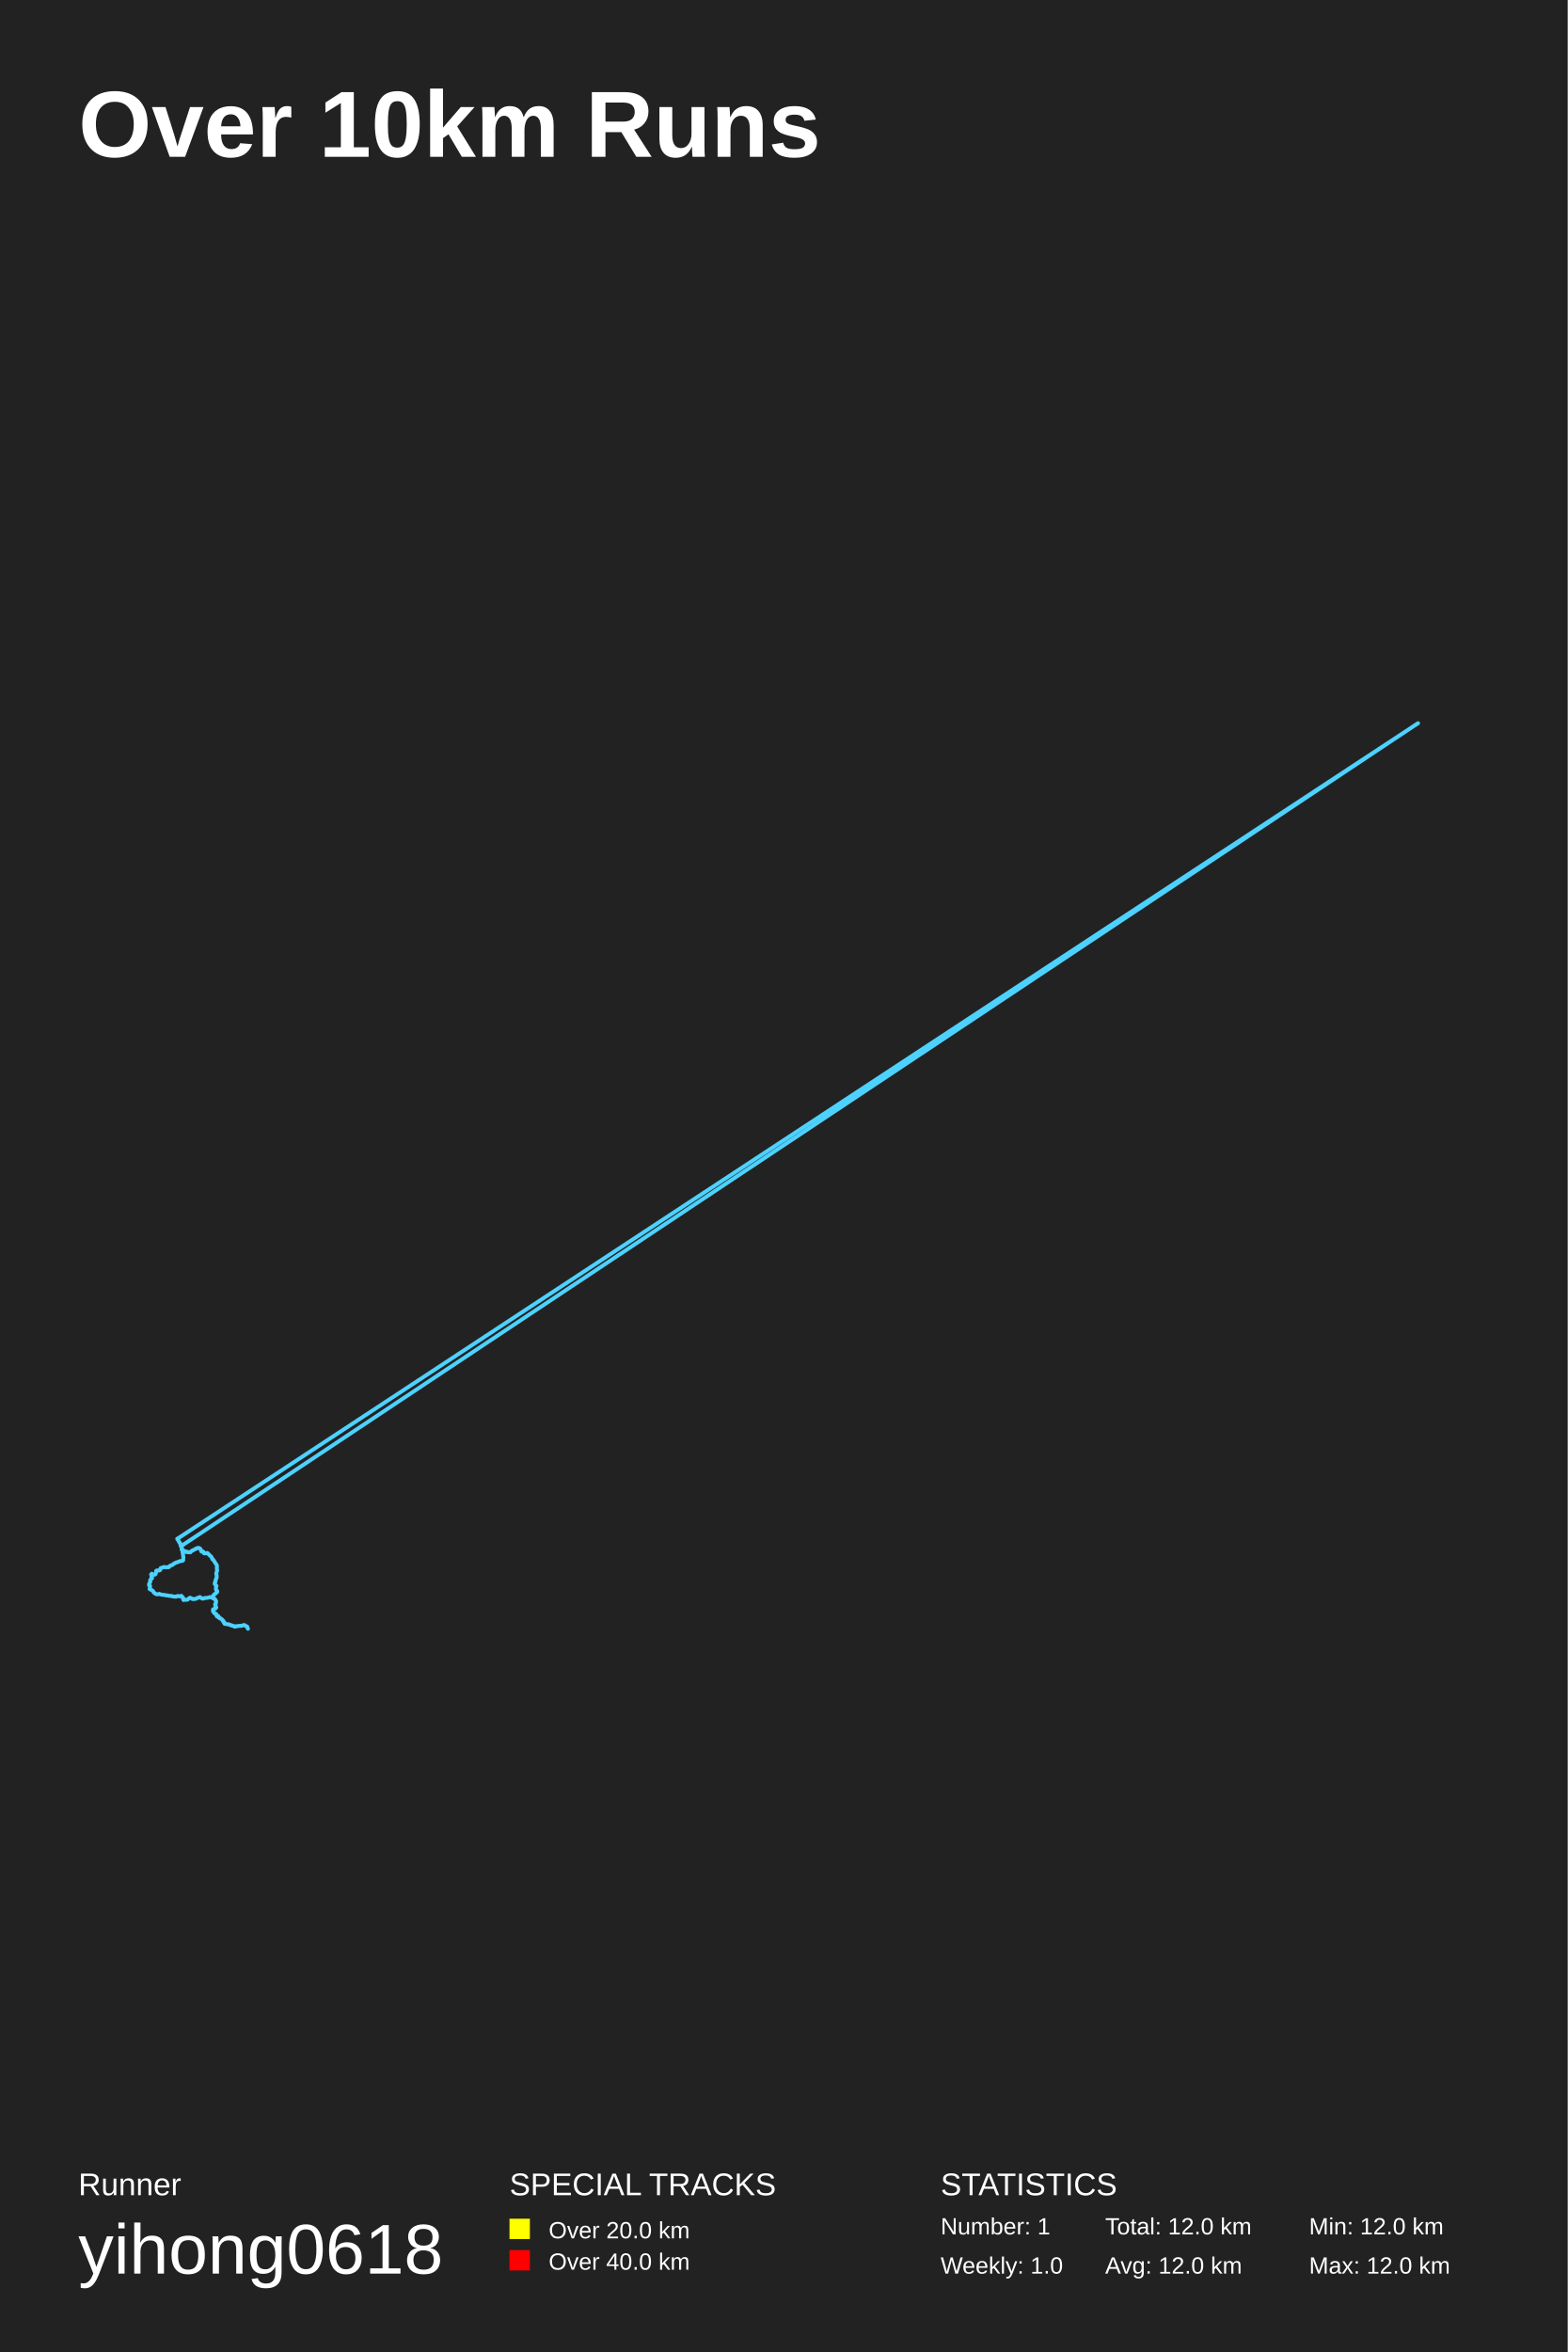
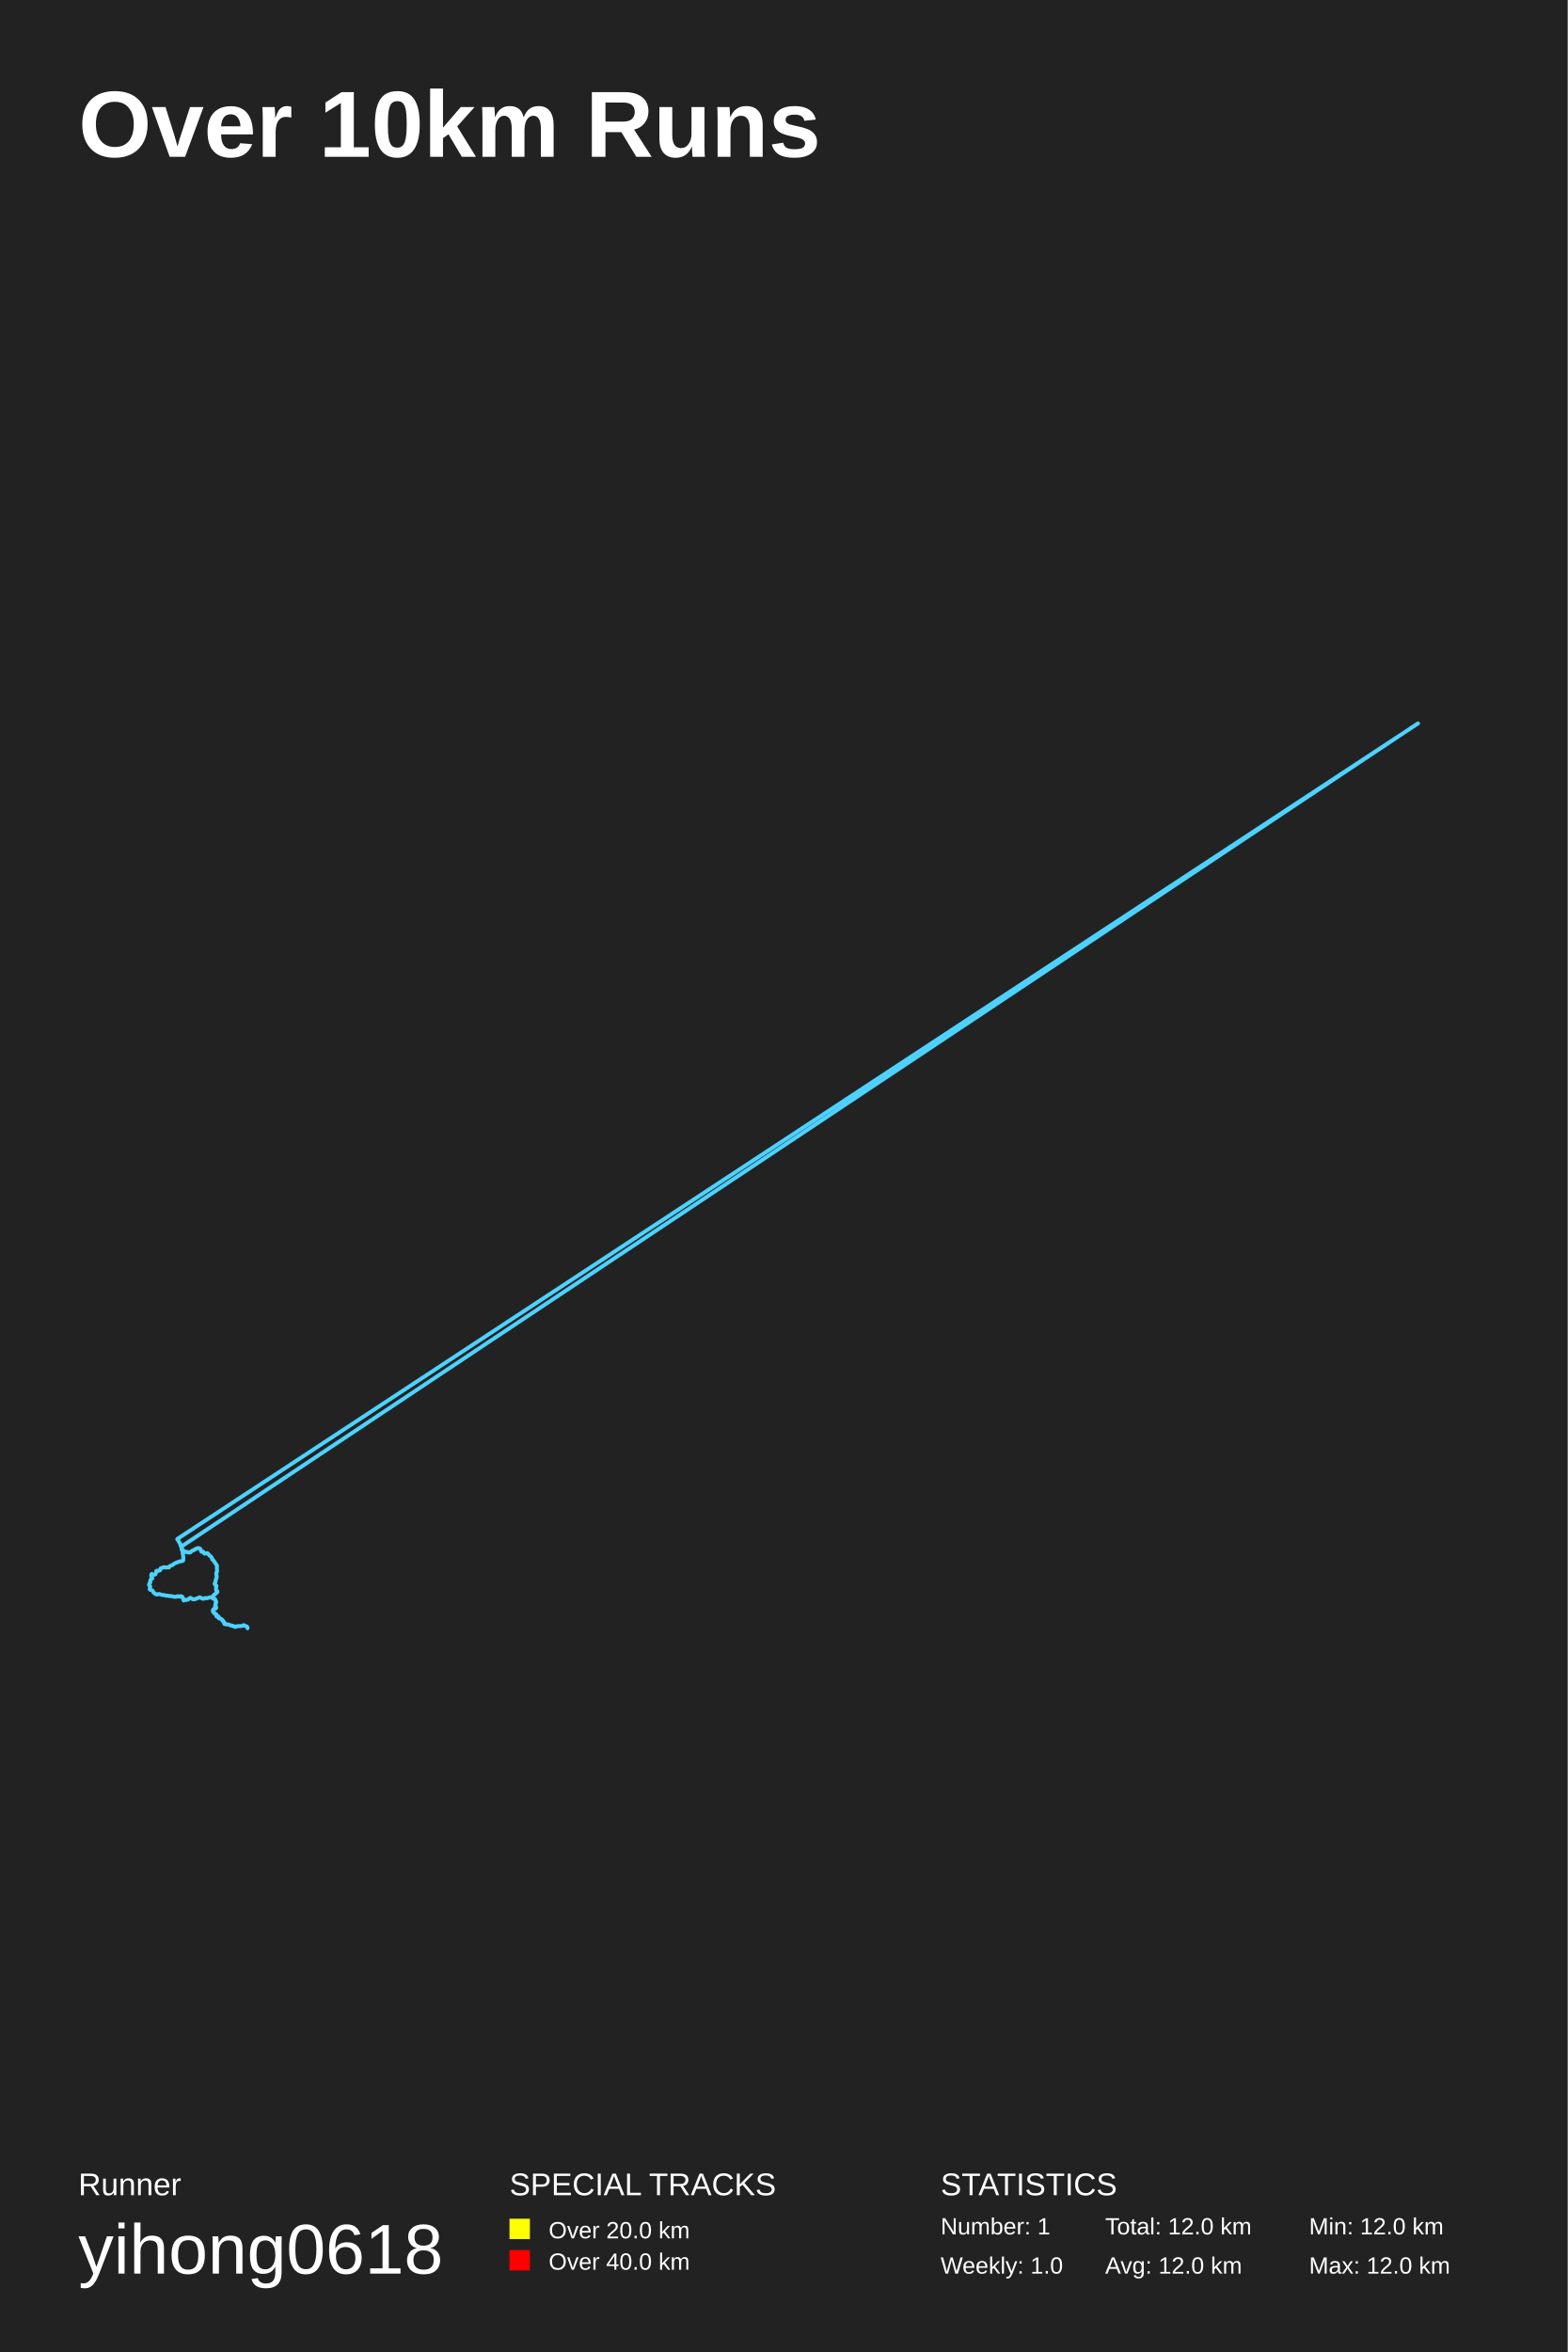
<svg xmlns="http://www.w3.org/2000/svg" baseProfile="full" height="300mm" version="1.1" viewBox="0,0,200,300" width="200mm">
  <defs />
  <rect fill="#222222" height="300" width="200" x="0" y="0" />
  <text fill="#FFFFFF" style="font-size:12px; font-family:Arial; font-weight:bold;" x="10" y="20">Over 10km Runs</text>
  <text fill="#FFFFFF" style="font-size:4px; font-family:Arial" x="10" y="280">Runner</text>
  <text fill="#FFFFFF" style="font-size:9px; font-family:Arial" x="10" y="290">yihong0618</text>
  <text fill="#FFFFFF" style="font-size:4px; font-family:Arial" x="65" y="280">SPECIAL TRACKS</text>
  <rect fill="yellow" height="2.6" width="2.6" x="65" y="283" />
  <text fill="#FFFFFF" style="font-size:3px; font-family:Arial" x="70" y="285.5">Over 20.0 km</text>
  <rect fill="red" height="2.6" width="2.6" x="65" y="287" />
  <text fill="#FFFFFF" style="font-size:3px; font-family:Arial" x="70" y="289.5">Over 40.0 km</text>
  <text fill="#FFFFFF" style="font-size:4px; font-family:Arial" x="120" y="280">STATISTICS</text>
  <text fill="#FFFFFF" style="font-size:3px; font-family:Arial" x="120" y="285">Number: 1</text>
  <text fill="#FFFFFF" style="font-size:3px; font-family:Arial" x="120" y="290">Weekly: 1.0</text>
  <text fill="#FFFFFF" style="font-size:3px; font-family:Arial" x="141" y="285">Total: 12.0 km</text>
  <text fill="#FFFFFF" style="font-size:3px; font-family:Arial" x="141" y="290">Avg: 12.0 km</text>
  <text fill="#FFFFFF" style="font-size:3px; font-family:Arial" x="167" y="285">Min: 12.0 km</text>
  <text fill="#FFFFFF" style="font-size:3px; font-family:Arial" x="167" y="290">Max: 12.0 km</text>
-   <polyline fill="none" opacity="1" points="30.127,207.414 30.003,207.483 29.88,207.456 29.728,207.383 29.614,207.351 29.476,207.325 29.352,207.256 29.205,207.214 29.077,207.161 28.953,207.167 28.74,207.135 28.649,207.114 28.564,206.94 28.526,206.882 28.417,206.74 28.369,206.645 28.264,206.519 28.222,206.482 28.098,206.445 28.003,206.392 27.889,206.324 27.87,206.224 27.794,206.15 27.666,206.171 27.614,206.018 27.599,205.882 27.49,205.86 27.367,205.797 27.305,205.681 27.205,205.592 27.157,205.439 27.186,205.271 27.367,205.207 27.504,205.149 27.552,204.981 27.485,204.902 27.471,204.76 27.443,204.612 27.533,204.491 27.561,204.343 27.542,204.212 27.49,204.08 27.4,203.948 27.281,203.875 27.229,203.88 27.257,203.88 27.234,203.885 27.224,203.89 27.224,203.88 27.21,203.89 27.214,203.896 27.214,203.89 27.134,203.78 27.134,203.659 27.167,203.569 27.243,203.464 27.333,203.39 27.395,203.322 27.519,203.237 27.628,203.127 27.704,203.063 27.718,202.963 27.633,202.879 27.566,202.774 27.538,202.632 27.566,202.526 27.566,202.426 27.614,202.279 27.514,202.189 27.481,202.142 27.4,202.047 27.409,201.857 27.485,201.778 27.495,201.647 27.509,201.483 27.604,201.352 27.628,201.22 27.647,201.104 27.633,200.988 27.628,200.862 27.595,200.783 27.595,200.651 27.652,200.477 27.699,200.356 27.694,200.235 27.661,200.103 27.671,199.956 27.675,199.782 27.666,199.655 27.172,198.902 27.091,198.876 27.067,198.797 27.024,198.712 27.005,198.676 26.982,198.591 26.929,198.539 26.868,198.475 26.792,198.428 26.754,198.391 26.687,198.307 26.587,198.217 26.507,198.122 26.435,198.08 26.34,198.107 26.236,198.128 26.141,198.143 26.022,198.112 25.989,198.006 25.951,197.933 25.856,197.891 25.742,197.922 25.708,197.859 25.699,197.838 25.713,197.848 25.699,197.854 25.68,197.875 25.675,197.875 25.685,197.891 25.68,197.864 25.699,197.854 25.699,197.843 25.628,197.738 25.623,197.675 25.571,197.569 25.542,197.543 25.509,197.511 25.438,197.464 25.352,197.469 25.29,197.427 25.257,197.443 25.233,197.438 25.143,197.474 25.086,197.517 25.029,197.506 24.967,197.548 24.882,197.596 24.825,197.648 24.772,197.669 24.72,197.701 24.654,197.711 24.563,197.775 24.464,197.801 24.373,197.901 24.288,198.001 24.188,198.001 24.122,197.985 24.008,197.991 23.941,197.991 23.965,197.964 23.965,197.98 23.97,197.98 23.913,197.975 23.851,197.917 23.794,197.912 23.713,197.964 23.661,197.885 23.561,197.933 23.485,197.843 23.428,197.764 23.361,197.727 23.347,197.733 23.319,197.68 23.257,197.611 23.19,197.632 23.195,197.617 23.181,197.585 23.181,197.506 23.2,197.427 23.167,197.369 23.114,197.29 23.091,197.232 23.048,197.174 23.029,197.074 23.005,196.969 22.967,196.811 22.891,196.732 22.839,196.679 22.81,196.616 22.768,196.505 22.696,196.416 22.682,196.337 22.663,196.331 22.625,196.337 22.649,196.337 22.635,196.326 22.644,196.326 22.644,196.326 22.673,196.315 22.701,196.252 22.692,196.273 22.611,196.263 22.625,196.279 22.616,196.289 22.625,196.279 22.625,196.273 22.63,196.268 22.63,196.263 22.639,196.268 180.91,92.249 180.815,92.307 180.815,92.307 180.815,92.307 180.815,92.307 180.724,92.365 23.095,197.222 23.143,197.348 23.186,197.432 23.171,197.553 23.19,197.68 23.247,197.764 23.295,197.875 23.295,198.028 23.323,198.143 23.347,198.338 23.376,198.491 23.395,198.607 23.38,198.781 23.371,198.918 23.371,199.007 23.252,199.092 23.057,199.113 22.929,199.139 22.801,199.186 22.658,199.255 22.52,199.292 22.392,199.329 22.307,199.397 22.188,199.445 22.093,199.508 22.05,199.566 22.05,199.566 22.026,199.576 21.969,199.629 21.879,199.65 21.756,199.676 21.665,199.74 21.618,199.782 21.57,199.877 21.475,199.908 21.385,199.877 21.261,199.903 21.162,199.919 21.057,199.903 20.962,199.866 20.858,199.887 20.791,199.903 20.71,199.95 20.611,199.982 20.506,200.008 20.459,200.082 20.425,200.182 20.44,200.256 20.368,200.282 20.34,200.309 20.283,200.314 20.178,200.33 20.088,200.303 19.964,200.335 19.912,200.366 19.931,200.414 19.922,200.509 19.907,200.546 19.903,200.598 19.888,200.651 19.865,200.746 19.774,200.841 19.665,200.819 19.594,200.841 19.508,200.904 19.428,200.893 19.404,200.841 19.371,200.851 19.342,200.798 19.314,200.793 19.356,200.725 19.38,200.73 19.333,200.783 19.276,200.819 19.333,200.962 19.323,201.151 19.413,201.267 19.352,201.357 19.238,201.436 19.147,201.594 19.176,201.757 19.086,201.91 19.01,202.068 19.033,202.252 19.147,202.294 19.128,202.389 19.138,202.505 19.081,202.684 19.195,202.737 19.314,202.811 19.451,202.874 19.565,203.011 19.637,203.142 19.812,203.274 19.988,203.348 20.14,203.353 20.34,203.295 20.492,203.38 20.682,203.406 20.877,203.437 21.01,203.443 21.138,203.474 21.261,203.495 21.409,203.506 21.537,203.543 21.694,203.559 21.846,203.559 21.974,203.601 22.131,203.638 22.283,203.648 22.463,203.653 22.62,203.585 22.734,203.564 22.891,203.622 23.029,203.606 23.129,203.543 23.224,203.648 23.357,203.796 23.352,203.969 23.423,204.091 23.513,204.022 23.727,204.059 23.922,204.033 24.084,203.89 24.226,203.79 24.411,203.859 24.54,203.954 24.772,203.959 24.92,203.943 25.072,203.885 25.224,203.801 25.395,203.754 25.499,203.706 25.632,203.79 25.765,203.896 25.913,203.912 26.027,203.859 26.165,203.817 26.34,203.817 26.497,203.801 26.64,203.754 26.749,203.722 26.877,203.722 27.034,203.79 27.181,203.822 27.286,203.854 27.414,203.938 27.481,204.101 27.58,204.228 27.557,204.396 27.523,204.549 27.504,204.728 27.481,204.891 27.595,205.023 27.504,205.16 27.352,205.202 27.238,205.339 27.2,205.497 27.305,205.639 27.381,205.787 27.576,205.86 27.652,205.997 27.675,206.134 27.865,206.14 27.913,206.287 28.055,206.387 28.236,206.487 28.359,206.603 28.478,206.73 28.573,206.877 28.668,207.009 28.797,207.14 28.987,207.167 29.181,207.188 29.329,207.246 29.519,207.304 29.657,207.356 29.832,207.409 29.98,207.488 30.132,207.435 30.284,207.42 30.469,207.383 30.645,207.377 30.783,207.383 30.93,207.33 31.053,207.288 31.186,207.277 31.305,207.377 31.443,207.414 31.547,207.493 31.566,207.625 31.633,207.751" stroke="#4DD2FF" stroke-dasharray="none" stroke-linecap="round" stroke-linejoin="round" stroke-width="0.5" />
+   <polyline fill="none" opacity="1" points="30.094,207.475 29.965,207.506 29.847,207.433 29.685,207.396 29.59,207.359 29.424,207.343 29.314,207.264 29.177,207.222 29.029,207.185 28.915,207.206 28.626,207.138 28.635,207.09 28.573,206.943 28.502,206.885 28.431,206.722 28.326,206.653 28.25,206.527 28.188,206.49 28.074,206.448 27.937,206.427 27.842,206.316 27.884,206.216 27.761,206.19 27.618,206.179 27.623,205.995 27.566,205.895 27.452,205.874 27.343,205.784 27.276,205.679 27.167,205.579 27.153,205.421 27.234,205.247 27.395,205.226 27.542,205.115 27.557,204.978 27.438,204.894 27.476,204.752 27.476,204.599 27.542,204.467 27.571,204.33 27.495,204.209 27.481,204.051 27.376,203.951 27.214,203.893 27.224,203.904 27.248,203.898 27.214,203.904 27.224,203.909 27.219,203.909 27.21,203.914 27.214,203.919 27.219,203.914 27.129,203.756 27.153,203.651 27.186,203.545 27.262,203.466 27.338,203.408 27.428,203.329 27.552,203.245 27.666,203.129 27.728,203.056 27.713,202.955 27.595,202.876 27.557,202.755 27.557,202.629 27.571,202.524 27.571,202.402 27.618,202.271 27.49,202.197 27.471,202.128 27.386,202.034 27.433,201.855 27.5,201.765 27.5,201.618 27.533,201.465 27.604,201.349 27.623,201.201 27.656,201.08 27.618,200.975 27.628,200.859 27.595,200.764 27.585,200.617 27.671,200.48 27.704,200.353 27.671,200.222 27.671,200.079 27.661,199.937 27.685,199.721 27.666,199.663 27.157,198.936 27.077,198.905 27.053,198.794 27.024,198.715 27.001,198.683 26.967,198.599 26.906,198.557 26.849,198.499 26.763,198.452 26.725,198.388 26.673,198.315 26.545,198.215 26.483,198.114 26.412,198.099 26.312,198.141 26.203,198.157 26.108,198.162 26.017,198.109 25.974,198.004 25.922,197.93 25.822,197.914 25.713,197.925 25.713,197.877 25.718,197.867 25.708,197.883 25.689,197.898 25.68,197.888 25.685,197.888 25.67,197.909 25.675,197.888 25.699,197.862 25.694,197.851 25.623,197.751 25.609,197.672 25.566,197.582 25.547,197.561 25.476,197.519 25.409,197.477 25.343,197.482 25.29,197.451 25.262,197.451 25.195,197.472 25.129,197.509 25.067,197.551 24.986,197.546 24.944,197.582 24.848,197.625 24.815,197.688 24.758,197.698 24.692,197.74 24.63,197.751 24.525,197.804 24.43,197.841 24.354,197.946 24.255,198.025 24.145,198.025 24.084,198.025 23.989,198.014 23.951,198.009 23.965,197.988 23.965,198.009 23.955,198.004 23.903,197.988 23.837,197.935 23.784,197.962 23.694,197.951 23.623,197.909 23.542,197.93 23.471,197.841 23.409,197.777 23.357,197.746 23.342,197.74 23.3,197.672 23.238,197.625 23.19,197.646 23.209,197.63 23.167,197.598 23.186,197.503 23.195,197.435 23.133,197.377 23.114,197.308 23.086,197.24 23.053,197.172 23.015,197.066 23.005,196.992 22.934,196.819 22.886,196.729 22.825,196.671 22.801,196.603 22.753,196.508 22.682,196.418 22.673,196.35 22.635,196.344 22.62,196.36 22.644,196.366 22.635,196.355 22.639,196.35 22.644,196.344 22.687,196.313 22.692,196.281 22.682,196.313 22.639,196.292 22.625,196.297 22.62,196.308 22.625,196.302 22.625,196.292 22.63,196.292 22.63,196.292 22.639,196.286 180.91,92.272 180.815,92.33 180.815,92.33 180.815,92.33 180.819,92.325 180.629,92.447 23.119,197.282 23.171,197.382 23.186,197.488 23.19,197.598 23.2,197.725 23.271,197.814 23.309,197.93 23.3,198.088 23.328,198.257 23.361,198.399 23.376,198.552 23.39,198.678 23.38,198.847 23.38,198.968 23.357,199.057 23.195,199.121 23.029,199.147 22.891,199.163 22.758,199.221 22.611,199.279 22.482,199.326 22.383,199.373 22.273,199.426 22.155,199.489 22.093,199.542 22.05,199.595 22.05,199.584 22.007,199.616 21.931,199.663 21.836,199.679 21.746,199.711 21.651,199.769 21.608,199.827 21.547,199.927 21.437,199.921 21.357,199.9 21.228,199.932 21.124,199.948 21.024,199.906 20.929,199.89 20.829,199.927 20.763,199.937 20.691,199.99 20.582,200.006 20.497,200.043 20.444,200.132 20.43,200.227 20.411,200.301 20.359,200.311 20.326,200.343 20.254,200.353 20.145,200.343 20.045,200.332 19.941,200.374 19.922,200.406 19.936,200.474 19.926,200.553 19.898,200.601 19.884,200.643 19.869,200.701 19.831,200.796 19.741,200.848 19.646,200.854 19.584,200.885 19.485,200.938 19.423,200.906 19.39,200.864 19.366,200.859 19.328,200.822 19.356,200.801 19.371,200.748 19.375,200.775 19.318,200.796 19.299,200.891 19.304,201.043 19.342,201.201 19.432,201.338 19.318,201.391 19.209,201.507 19.152,201.681 19.19,201.807 19.062,201.981 19.005,202.134 19.076,202.265 19.162,202.355 19.143,202.45 19.119,202.571 19.105,202.734 19.204,202.797 19.356,202.834 19.494,202.924 19.565,203.082 19.698,203.219 19.865,203.335 20.04,203.393 20.183,203.324 20.373,203.335 20.549,203.403 20.739,203.44 20.934,203.456 21.024,203.472 21.157,203.519 21.295,203.53 21.442,203.54 21.589,203.582 21.746,203.572 21.893,203.598 22.026,203.624 22.169,203.661 22.33,203.677 22.53,203.672 22.663,203.588 22.777,203.614 22.934,203.661 23.057,203.593 23.133,203.609 23.271,203.677 23.342,203.872 23.395,203.998 23.437,204.146 23.566,204.014 23.77,204.088 23.974,204.03 24.122,203.893 24.297,203.798 24.445,203.898 24.597,203.988 24.839,203.988 24.963,203.935 25.105,203.893 25.271,203.825 25.428,203.74 25.537,203.756 25.685,203.83 25.813,203.898 25.946,203.935 26.055,203.867 26.222,203.825 26.397,203.861 26.54,203.814 26.673,203.767 26.768,203.74 26.929,203.756 27.072,203.83 27.186,203.861 27.329,203.893 27.452,203.998 27.485,204.162 27.585,204.293 27.566,204.462 27.504,204.62 27.485,204.789 27.552,204.936 27.59,205.084 27.466,205.199 27.319,205.242 27.229,205.405 27.224,205.563 27.333,205.705 27.452,205.853 27.618,205.91 27.642,206.058 27.728,206.163 27.889,206.19 27.946,206.353 28.117,206.448 28.283,206.537 28.402,206.664 28.488,206.795 28.607,206.922 28.692,207.085 28.863,207.185 29.044,207.185 29.219,207.227 29.371,207.301 29.552,207.343 29.699,207.385 29.866,207.464 30.018,207.517 30.193,207.438 30.331,207.422 30.512,207.406 30.683,207.412 30.825,207.396 30.963,207.343 31.087,207.29 31.22,207.327 31.338,207.427 31.476,207.448 31.552,207.549 31.581,207.691" stroke="#4DD2FF" stroke-dasharray="none" stroke-linecap="round" stroke-linejoin="round" stroke-width="0.5" />
</svg>
